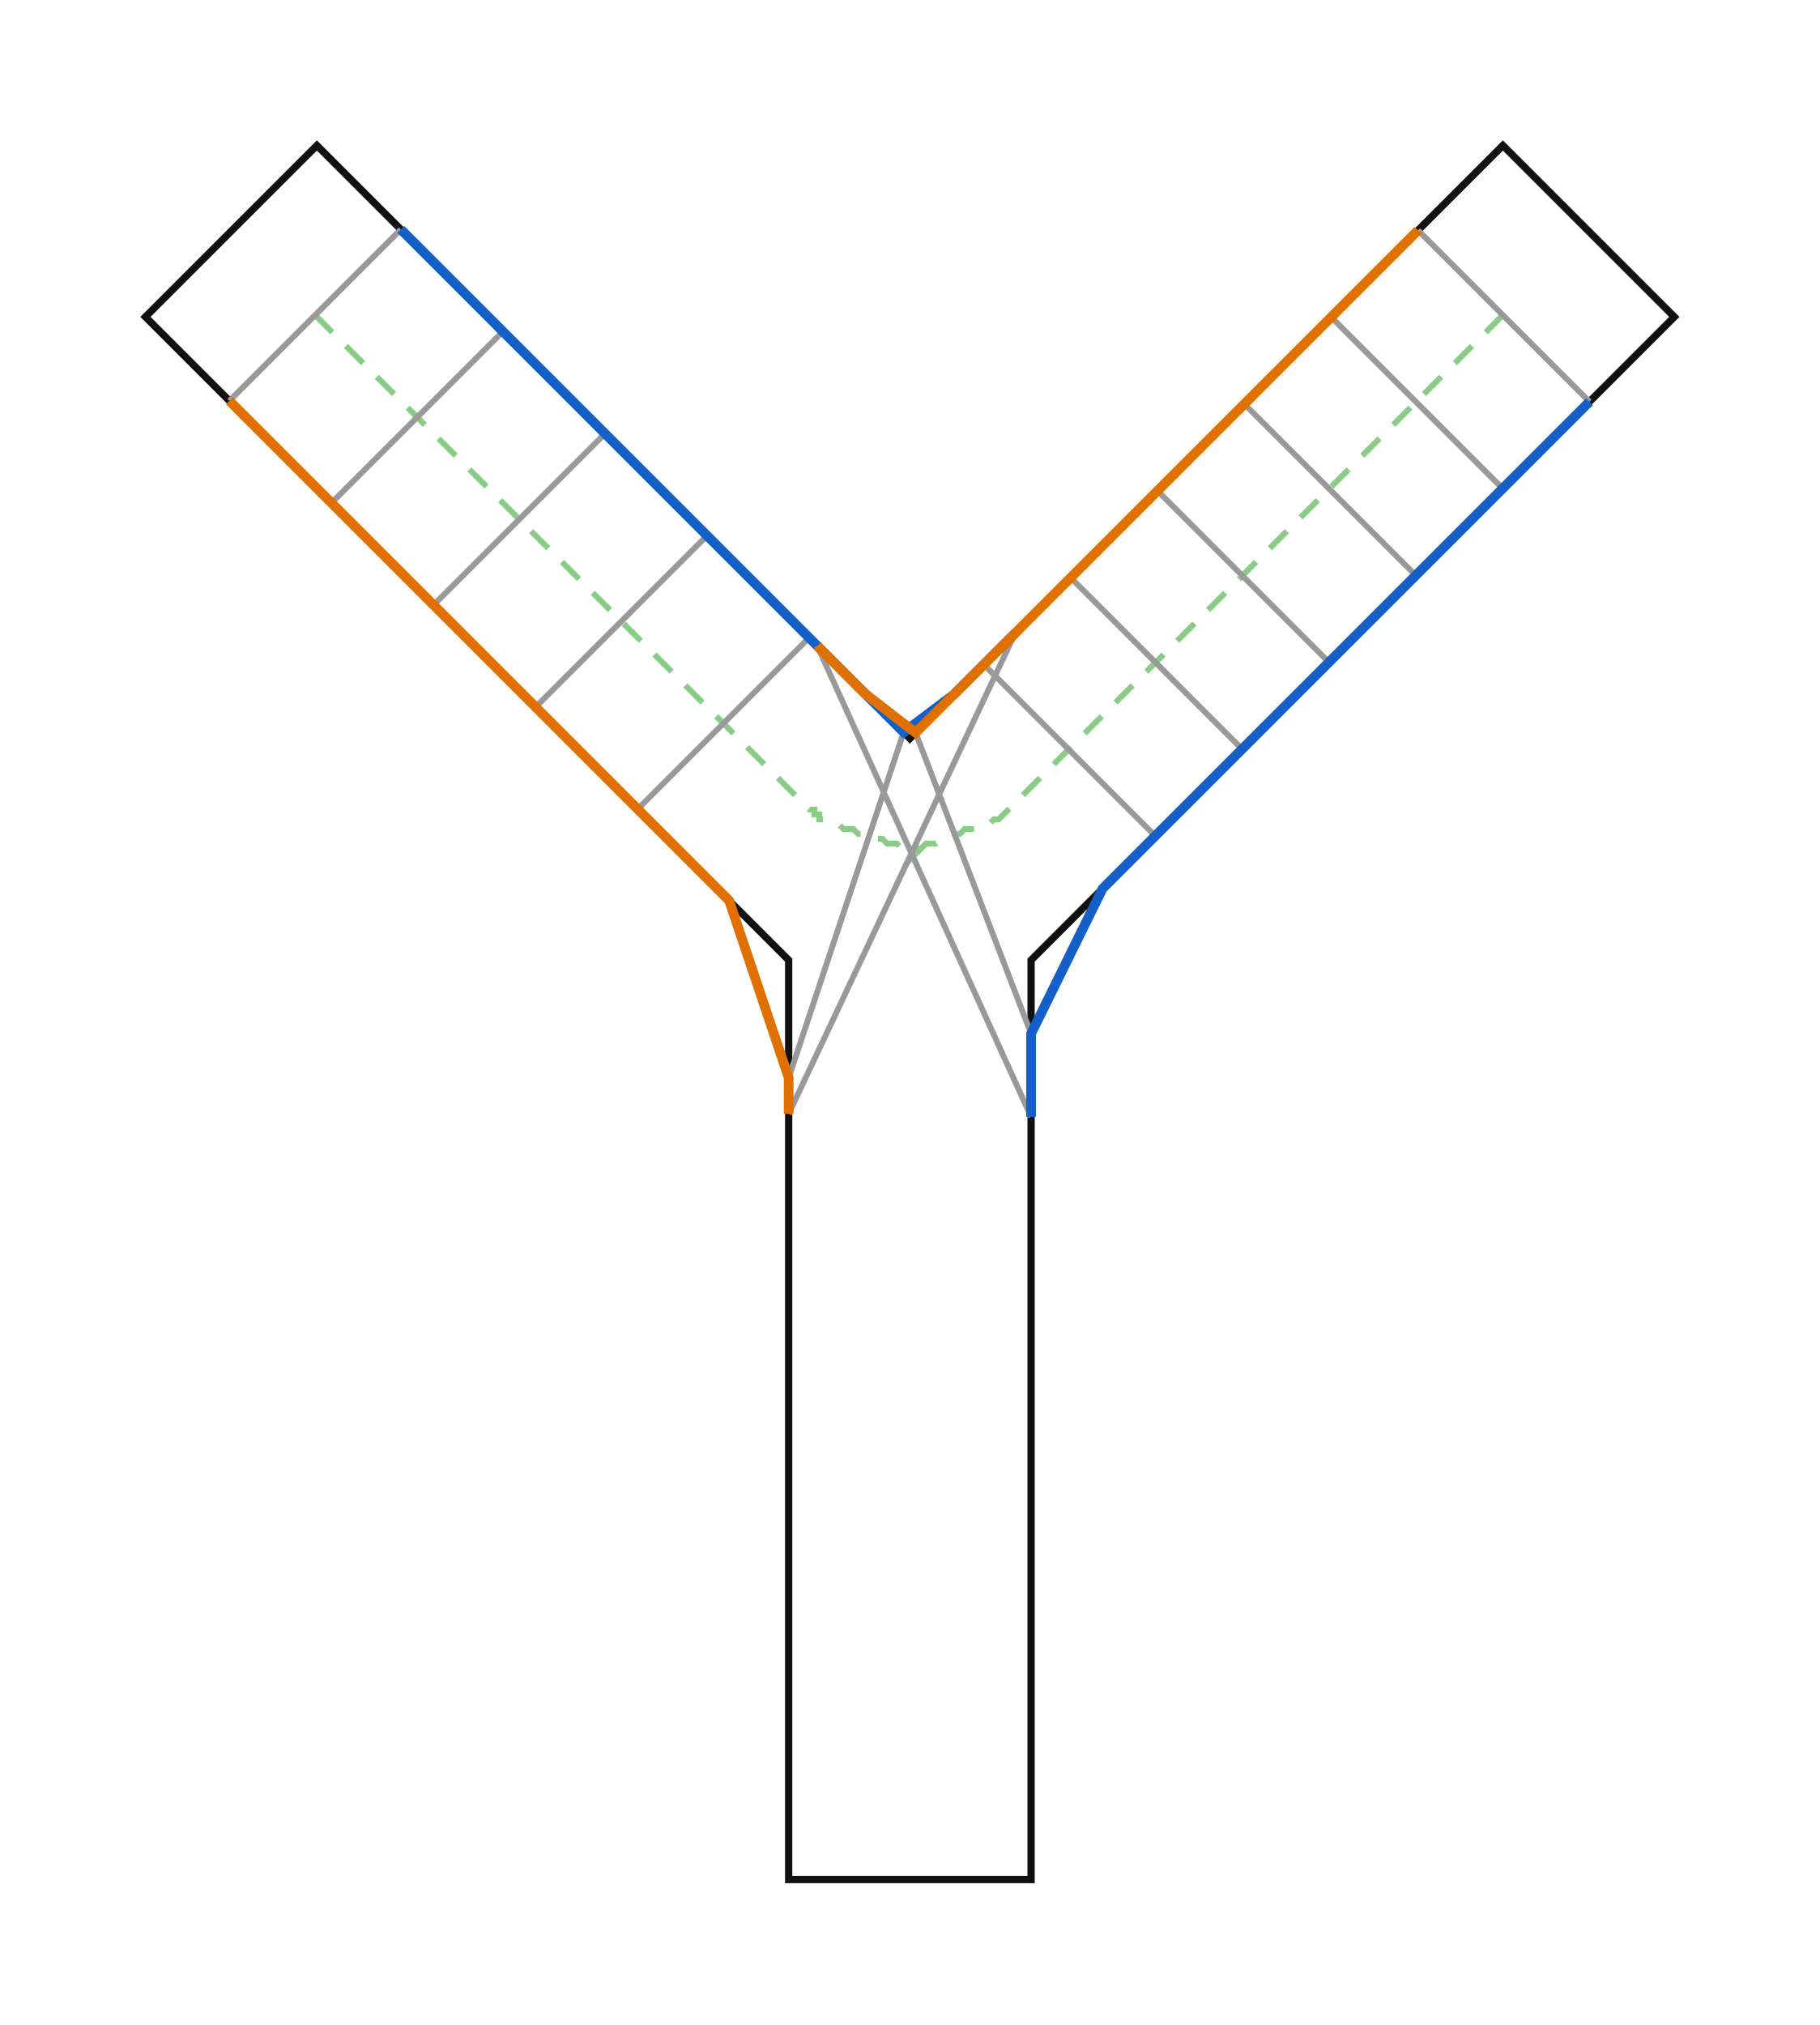
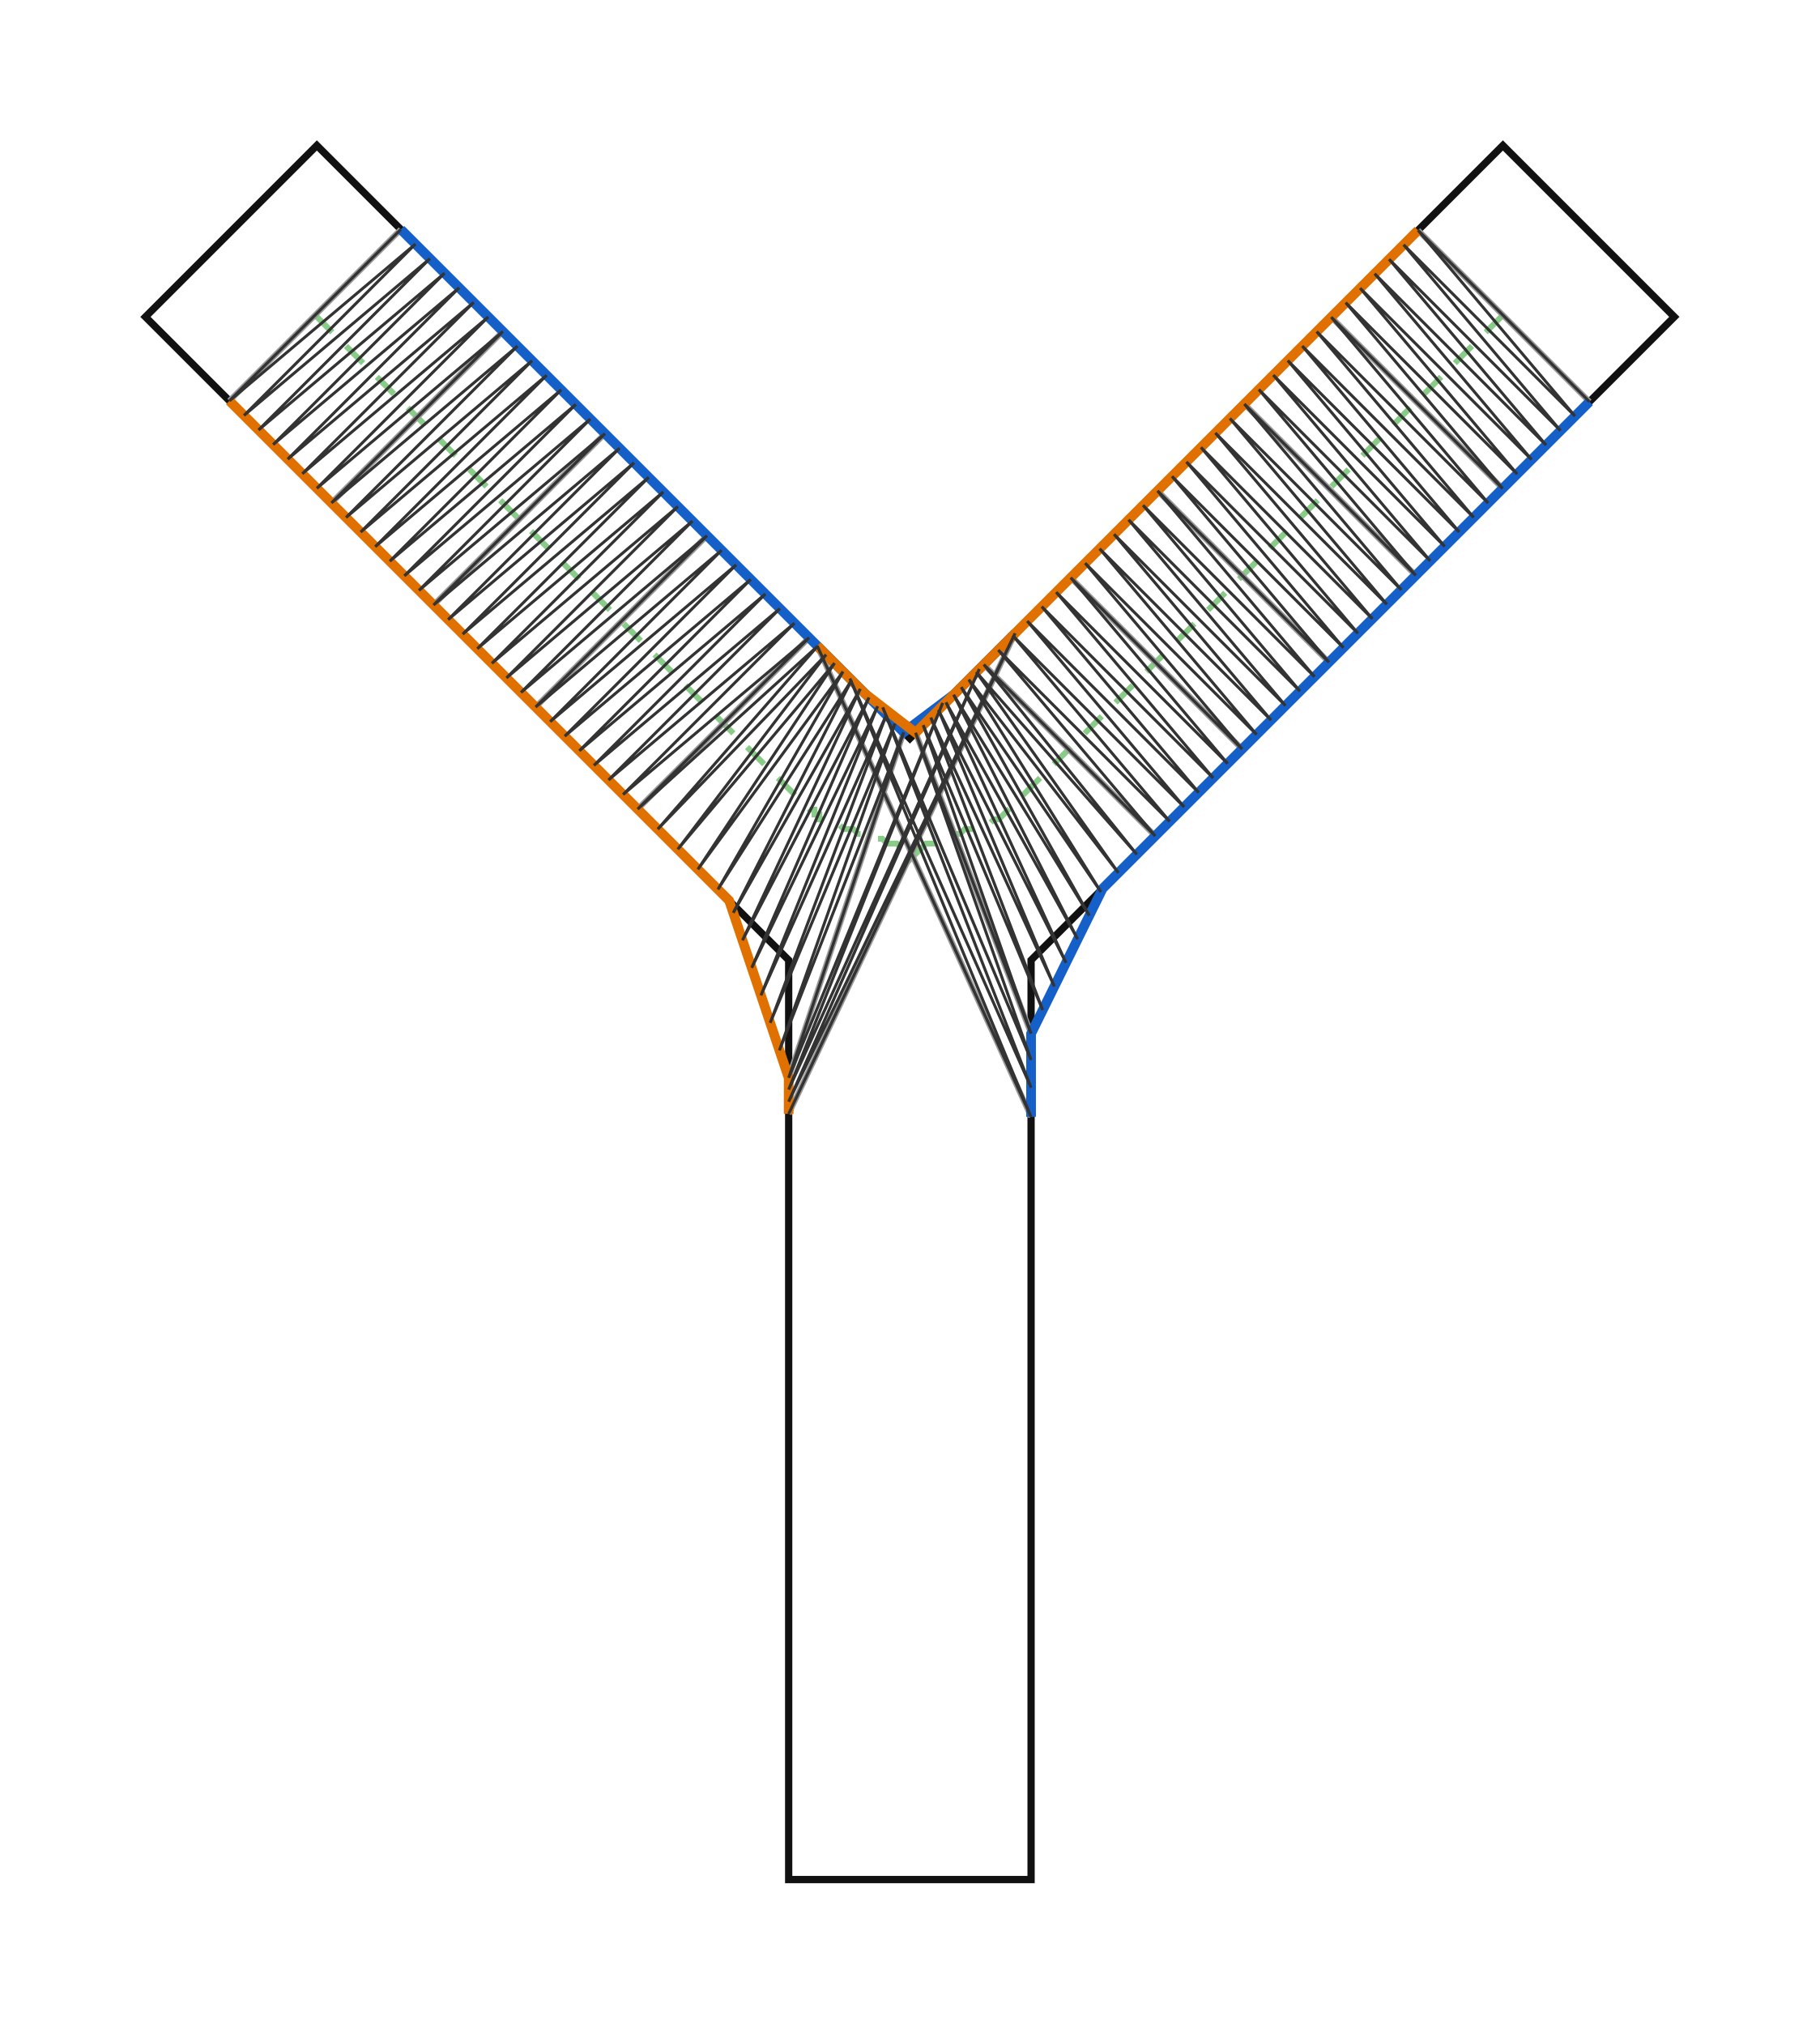
<svg xmlns="http://www.w3.org/2000/svg" viewBox="-18.768 -18.768 37.536 41.768">
  <path d="M2.5 20 L2.5 19 L2.5 18 L2.5 17 L2.5 16 L2.5 15 L2.5 14 L2.5 13 L2.5 12 L2.5 11 L2.5 10 L2.5 9 L2.5 8 L2.5 7 L2.5 6 L2.5 5 L2.5 4 L2.5 3 L2.5 2 L2.5 1.036 L3.168 0.368 L3.868 -0.332 L4.568 -1.032 L5.268 -1.732 L5.968 -2.432 L6.668 -3.132 L7.368 -3.832 L8.068 -4.532 L8.768 -5.232 L9.468 -5.932 L10.168 -6.632 L10.868 -7.332 L11.568 -8.032 L12.268 -8.732 L12.968 -9.432 L13.668 -10.132 L14.368 -10.832 L15.068 -11.532 L15.768 -12.232 L12.232 -15.768 L11.532 -15.068 L10.832 -14.368 L10.132 -13.668 L9.432 -12.968 L8.732 -12.268 L8.032 -11.568 L7.332 -10.868 L6.632 -10.168 L5.932 -9.468 L5.232 -8.768 L4.532 -8.068 L3.832 -7.368 L3.132 -6.668 L2.432 -5.968 L1.732 -5.268 L1.032 -4.568 L0.332 -3.868 L0 -3.536 L-0.332 -3.868 L-1.032 -4.568 L-1.732 -5.268 L-2.432 -5.968 L-3.132 -6.668 L-3.832 -7.368 L-4.532 -8.068 L-5.232 -8.768 L-5.932 -9.468 L-6.632 -10.168 L-7.332 -10.868 L-8.032 -11.568 L-8.732 -12.268 L-9.432 -12.968 L-10.132 -13.668 L-10.832 -14.368 L-11.532 -15.068 L-12.232 -15.768 L-15.768 -12.232 L-15.068 -11.532 L-14.368 -10.832 L-13.668 -10.132 L-12.968 -9.432 L-12.268 -8.732 L-11.568 -8.032 L-10.868 -7.332 L-10.168 -6.632 L-9.468 -5.932 L-8.768 -5.232 L-8.068 -4.532 L-7.368 -3.832 L-6.668 -3.132 L-5.968 -2.432 L-5.268 -1.732 L-4.568 -1.032 L-3.868 -0.332 L-3.168 0.368 L-2.5 1.036 L-2.5 2 L-2.5 3 L-2.5 4 L-2.5 5 L-2.5 6 L-2.5 7 L-2.5 8 L-2.5 9 L-2.5 10 L-2.5 11 L-2.5 12 L-2.5 13 L-2.5 14 L-2.5 15 L-2.5 16 L-2.5 17 L-2.5 18 L-2.5 19 L-2.5 20 Z" fill="none" stroke="#111" stroke-width="0.15" />
  <path d="M-12.268 -12.268 L-12.168 -12.168 L-12.068 -12.068 L-11.968 -11.968 L-11.868 -11.868 L-11.768 -11.768 L-11.668 -11.668 L-11.568 -11.568 L-11.468 -11.468 L-11.368 -11.368 L-11.268 -11.268 L-11.168 -11.168 L-11.068 -11.068 L-10.968 -10.968 L-10.868 -10.868 L-10.768 -10.768 L-10.668 -10.668 L-10.568 -10.568 L-10.468 -10.468 L-10.368 -10.368 L-10.268 -10.268 L-10.168 -10.168 L-10.068 -10.068 L-9.968 -9.968 L-9.868 -9.868 L-9.768 -9.768 L-9.668 -9.668 L-9.568 -9.568 L-9.468 -9.468 L-9.368 -9.368 L-9.268 -9.268 L-9.168 -9.168 L-9.068 -9.068 L-8.968 -8.968 L-8.868 -8.868 L-8.768 -8.768 L-8.668 -8.668 L-8.568 -8.568 L-8.468 -8.468 L-8.368 -8.368 L-8.268 -8.268 L-8.168 -8.168 L-8.068 -8.068 L-7.968 -7.968 L-7.868 -7.868 L-7.768 -7.768 L-7.668 -7.668 L-7.568 -7.568 L-7.468 -7.468 L-7.368 -7.368 L-7.268 -7.268 L-7.168 -7.168 L-7.068 -7.068 L-6.968 -6.968 L-6.868 -6.868 L-6.768 -6.768 L-6.668 -6.668 L-6.568 -6.568 L-6.468 -6.468 L-6.368 -6.368 L-6.268 -6.268 L-6.168 -6.168 L-6.068 -6.068 L-5.968 -5.968 L-5.868 -5.868 L-5.768 -5.768 L-5.668 -5.668 L-5.568 -5.568 L-5.468 -5.468 L-5.368 -5.368 L-5.268 -5.268 L-5.168 -5.168 L-5.068 -5.068 L-4.968 -4.968 L-4.868 -4.868 L-4.768 -4.768 L-4.668 -4.668 L-4.568 -4.568 L-4.468 -4.468 L-4.368 -4.368 L-4.268 -4.268 L-4.168 -4.168 L-4.068 -4.068 L-3.968 -3.968 L-3.868 -3.868 L-3.768 -3.768 L-3.668 -3.668 L-3.568 -3.568 L-3.468 -3.468 L-3.368 -3.368 L-3.268 -3.268 L-3.168 -3.168 L-3.068 -3.068 L-2.968 -2.968 L-2.868 -2.868 L-2.768 -2.768 L-2.668 -2.668 L-2.568 -2.568 L-2.468 -2.468 L-2.368 -2.368 L-2.268 -2.268 L-2.168 -2.168 L-2.068 -2.068 L-1.968 -2.068 L-1.968 -1.968 L-1.868 -1.968 L-1.868 -1.868 L-1.768 -1.868 L-1.668 -1.768 L-1.568 -1.768 L-1.468 -1.768 L-1.368 -1.668 L-1.268 -1.668 L-1.168 -1.668 L-1.068 -1.568 L-0.968 -1.568 L-0.868 -1.568 L-0.768 -1.468 L-0.668 -1.468 L-0.568 -1.468 L-0.468 -1.368 L-0.368 -1.368 L-0.268 -1.368 L-0.168 -1.268 L-0.068 -1.168 L0.032 -1.168 " fill="none" stroke="#8c8" stroke-width="0.12" stroke-dasharray="0.5 0.4" />
  <path d="M12.232 -12.268 L12.132 -12.168 L12.032 -12.068 L11.932 -11.968 L11.832 -11.868 L11.732 -11.768 L11.632 -11.668 L11.532 -11.568 L11.432 -11.468 L11.332 -11.368 L11.232 -11.268 L11.132 -11.168 L11.032 -11.068 L10.932 -10.968 L10.832 -10.868 L10.732 -10.768 L10.632 -10.668 L10.532 -10.568 L10.432 -10.468 L10.332 -10.368 L10.232 -10.268 L10.132 -10.168 L10.032 -10.068 L9.932 -9.968 L9.832 -9.868 L9.732 -9.768 L9.632 -9.668 L9.532 -9.568 L9.432 -9.468 L9.332 -9.368 L9.232 -9.268 L9.132 -9.168 L9.032 -9.068 L8.932 -8.968 L8.832 -8.868 L8.732 -8.768 L8.632 -8.668 L8.532 -8.568 L8.432 -8.468 L8.332 -8.368 L8.232 -8.268 L8.132 -8.168 L8.032 -8.068 L7.932 -7.968 L7.832 -7.868 L7.732 -7.768 L7.632 -7.668 L7.532 -7.568 L7.432 -7.468 L7.332 -7.368 L7.232 -7.268 L7.132 -7.168 L7.032 -7.068 L6.932 -6.968 L6.832 -6.868 L6.732 -6.768 L6.632 -6.668 L6.532 -6.568 L6.432 -6.468 L6.332 -6.368 L6.232 -6.268 L6.132 -6.168 L6.032 -6.068 L5.932 -5.968 L5.832 -5.868 L5.732 -5.768 L5.632 -5.668 L5.532 -5.568 L5.432 -5.468 L5.332 -5.368 L5.232 -5.268 L5.132 -5.168 L5.032 -5.068 L4.932 -4.968 L4.832 -4.868 L4.732 -4.768 L4.632 -4.668 L4.532 -4.568 L4.432 -4.468 L4.332 -4.368 L4.232 -4.268 L4.132 -4.168 L4.032 -4.068 L3.932 -3.968 L3.832 -3.868 L3.732 -3.768 L3.632 -3.668 L3.532 -3.568 L3.432 -3.468 L3.332 -3.368 L3.232 -3.268 L3.132 -3.168 L3.032 -3.068 L2.932 -2.968 L2.832 -2.868 L2.732 -2.768 L2.632 -2.668 L2.532 -2.568 L2.432 -2.468 L2.332 -2.368 L2.232 -2.268 L2.132 -2.168 L2.032 -2.068 L1.932 -1.968 L1.832 -1.868 L1.732 -1.868 L1.632 -1.768 L1.532 -1.768 L1.432 -1.768 L1.332 -1.668 L1.232 -1.668 L1.132 -1.668 L1.032 -1.568 L0.932 -1.568 L0.832 -1.568 L0.732 -1.468 L0.632 -1.468 L0.532 -1.368 L0.432 -1.368 L0.332 -1.368 L0.232 -1.268 L0.132 -1.268 L0.032 -1.168 " fill="none" stroke="#8c8" stroke-width="0.12" stroke-dasharray="0.5 0.4" />
  <path d="M0.032 -1.168 L0.132 -1.168 L0.032 -1.068 L0.032 -1.168 " fill="none" stroke="#8c8" stroke-width="0.12" stroke-dasharray="0.5 0.4" />
  <line x1="-10.5" y1="-14.036" x2="-14.036" y2="-10.5" stroke="#999" stroke-width="0.12" />
  <line x1="-8.395" y1="-11.931" x2="-11.931" y2="-8.395" stroke="#999" stroke-width="0.12" />
  <line x1="-6.289" y1="-9.825" x2="-9.825" y2="-6.289" stroke="#999" stroke-width="0.12" />
  <line x1="-4.184" y1="-7.72" x2="-7.72" y2="-4.184" stroke="#999" stroke-width="0.12" />
  <line x1="-2.079" y1="-5.615" x2="-5.615" y2="-2.079" stroke="#999" stroke-width="0.12" />
  <line x1="-0.128" y1="-3.664" x2="-2.5" y2="3.464" stroke="#999" stroke-width="0.12" />
  <line x1="2.17" y1="-5.706" x2="-2.5" y2="4.206" stroke="#999" stroke-width="0.12" />
  <path d="M-10.5 -14.036 L-10.149 -13.685 L-9.798 -13.334 L-9.447 -12.983 L-9.096 -12.632 L-8.746 -12.282 L-8.395 -11.931 L-8.044 -11.58 L-7.693 -11.229 L-7.342 -10.878 L-6.991 -10.527 L-6.64 -10.176 L-6.289 -9.825 L-5.939 -9.475 L-5.588 -9.124 L-5.237 -8.773 L-4.886 -8.422 L-4.535 -8.071 L-4.184 -7.72 L-3.833 -7.369 L-3.482 -7.018 L-3.132 -6.668 L-2.781 -6.317 L-2.43 -5.966 L-2.079 -5.615 L-1.728 -5.264 L-1.377 -4.913 L-1.026 -4.562 L-0.68 -4.216 L-0.457 -3.993 L-0.128 -3.664 L0.907 -4.443 L2.17 -5.706 " fill="none" stroke="#1560c8" stroke-width="0.2" />
  <path d="M-14.036 -10.5 L-13.685 -10.149 L-13.334 -9.798 L-12.983 -9.447 L-12.632 -9.096 L-12.282 -8.746 L-11.931 -8.395 L-11.58 -8.044 L-11.229 -7.693 L-10.878 -7.342 L-10.527 -6.991 L-10.176 -6.64 L-9.825 -6.289 L-9.475 -5.939 L-9.124 -5.588 L-8.773 -5.237 L-8.422 -4.886 L-8.071 -4.535 L-7.72 -4.184 L-7.369 -3.833 L-7.018 -3.482 L-6.668 -3.132 L-6.317 -2.781 L-5.966 -2.43 L-5.615 -2.079 L-5.264 -1.728 L-4.913 -1.377 L-4.562 -1.026 L-4.207 -0.671 L-3.728 -0.192 L-2.5 3.464 L-2.5 3.619 L-2.5 4.206 " fill="none" stroke="#e07000" stroke-width="0.2" />
  <line x1="14.018" y1="-10.482" x2="10.482" y2="-14.018" stroke="#999" stroke-width="0.12" />
  <line x1="12.227" y1="-8.691" x2="8.691" y2="-12.227" stroke="#999" stroke-width="0.12" />
  <line x1="10.435" y1="-6.899" x2="6.899" y2="-10.435" stroke="#999" stroke-width="0.12" />
  <line x1="8.644" y1="-5.108" x2="5.108" y2="-8.644" stroke="#999" stroke-width="0.12" />
  <line x1="6.853" y1="-3.317" x2="3.317" y2="-6.853" stroke="#999" stroke-width="0.12" />
  <line x1="5.061" y1="-1.525" x2="1.525" y2="-5.061" stroke="#999" stroke-width="0.12" />
  <line x1="2.5" y1="2.553" x2="0.118" y2="-3.654" stroke="#999" stroke-width="0.12" />
  <line x1="2.5" y1="4.268" x2="-1.911" y2="-5.447" stroke="#999" stroke-width="0.12" />
  <path d="M14.018 -10.482 L13.66 -10.124 L13.301 -9.765 L12.943 -9.407 L12.585 -9.049 L12.227 -8.691 L11.868 -8.332 L11.51 -7.974 L11.152 -7.616 L10.794 -7.258 L10.435 -6.899 L10.077 -6.541 L9.719 -6.183 L9.361 -5.825 L9.002 -5.466 L8.644 -5.108 L8.286 -4.75 L7.927 -4.391 L7.569 -4.033 L7.211 -3.675 L6.853 -3.317 L6.494 -2.958 L6.136 -2.6 L5.778 -2.242 L5.42 -1.884 L5.061 -1.525 L4.703 -1.167 L4.345 -0.809 L3.975 -0.439 L2.5 2.553 L2.5 3.126 L2.5 4.268 " fill="none" stroke="#1560c8" stroke-width="0.2" />
  <path d="M10.482 -14.018 L10.124 -13.66 L9.765 -13.301 L9.407 -12.943 L9.049 -12.585 L8.691 -12.227 L8.332 -11.868 L7.974 -11.51 L7.616 -11.152 L7.258 -10.794 L6.899 -10.435 L6.541 -10.077 L6.183 -9.719 L5.825 -9.361 L5.466 -9.002 L5.108 -8.644 L4.75 -8.286 L4.391 -7.927 L4.033 -7.569 L3.675 -7.211 L3.317 -6.853 L2.958 -6.494 L2.6 -6.136 L2.242 -5.778 L1.884 -5.42 L1.525 -5.061 L1.167 -4.703 L0.809 -4.345 L0.462 -3.998 L0.118 -3.654 L-0.921 -4.457 L-1.911 -5.447 " fill="none" stroke="#e07000" stroke-width="0.2" />
+   <path d="M-10.500 -14.036 L-14.036 -10.500 L-10.199 -13.735 L-13.735 -10.199 L-9.899 -13.435 L-13.435 -9.899 L-9.598 -13.134 L-13.134 -9.598 L-9.297 -12.833 L-12.833 -9.297 L-8.996 -12.532 L-12.532 -8.996 L-8.696 -12.232 L-12.232 -8.696 L-8.395 -11.931 L-11.931 -8.395 L-8.094 -11.630 L-11.630 -8.094 L-7.793 -11.329 L-11.329 -7.793 L-7.492 -11.028 L-11.028 -7.492 L-7.192 -10.728 L-10.728 -7.192 L-6.891 -10.427 L-10.427 -6.891 L-6.590 -10.126 L-10.126 -6.590 L-6.289 -9.825 L-9.825 -6.289 L-5.988 -9.524 L-9.524 -5.988 L-5.688 -9.224 L-9.224 -5.688 L-5.387 -8.923 L-8.923 -5.387 L-5.086 -8.622 L-8.622 -5.086 L-4.785 -8.321 L-8.321 -4.785 L-4.485 -8.021 L-8.021 -4.485 L-4.184 -7.720 L-7.720 -4.184 L-3.883 -7.419 L-7.419 -3.883 L-3.583 -7.119 L-7.119 -3.583 L-3.282 -6.818 L-6.818 -3.282 L-2.981 -6.517 L-6.517 -2.981 L-2.680 -6.216 L-6.216 -2.680 L-2.380 -5.916 L-5.916 -2.380 L-2.079 -5.615 L-5.615 -2.079 L-1.904 -5.440 L-5.201 -1.665 L-1.729 -5.265 L-4.787 -1.251 L-1.554 -5.090 L-4.373 -0.837 L-1.379 -4.915 L-3.959 -0.423 L-1.202 -4.738 L-3.643 0.060 L-1.023 -4.559 L-3.453 0.627 L-0.844 -4.380 L-3.262 1.194 L-0.665 -4.201 L-3.072 1.762 L-0.486 -4.022 L-2.881 2.329 L-0.307 -3.843 L-2.691 2.897 L-0.128 -3.664 L-2.500 3.464 L0.677 -4.270 L-2.500 3.706 L1.433 -4.969 L-2.500 3.955 L2.170 -5.706 L-2.500 4.206 " fill="none" stroke="#333" stroke-width="0.06" />
+   <path d="M14.018 -10.482 L10.482 -14.018 L13.720 -10.184 L10.184 -13.720 L13.421 -9.885 L9.885 -13.421 L13.123 -9.587 L9.587 -13.123 L12.824 -9.288 L9.288 -12.824 L12.526 -8.990 L8.990 -12.526 L12.227 -8.691 L8.691 -12.227 L11.928 -8.392 L8.392 -11.928 L11.630 -8.094 L8.094 -11.630 L11.331 -7.795 L7.795 -11.331 L11.032 -7.496 L7.496 -11.032 L10.734 -7.198 L7.198 -10.734 L10.435 -6.899 L6.899 -10.435 L10.137 -6.601 L6.601 -10.137 L9.838 -6.302 L6.302 -9.838 L9.540 -6.004 L6.004 -9.540 L9.241 -5.705 L5.705 -9.241 L8.943 -5.407 L5.407 -8.943 L8.644 -5.108 L5.108 -8.644 L8.346 -4.810 L4.810 -8.346 L8.047 -4.511 L4.511 -8.047 L7.748 -4.212 L4.212 -7.748 L7.450 -3.914 L3.914 -7.450 L7.152 -3.616 L3.616 -7.152 L6.853 -3.317 L3.317 -6.853 L6.554 -3.018 L3.018 -6.554 L6.256 -2.720 L2.720 -6.256 L5.957 -2.421 L2.421 -5.957 L5.658 -2.122 L2.122 -5.658 L5.360 -1.824 L1.824 -5.360 L5.061 -1.525 L1.525 -5.061 L4.681 -1.145 L1.370 -4.906 L4.301 -0.765 L1.215 -4.751 L3.941 -0.370 L1.059 -4.595 L3.701 0.117 L0.902 -4.438 L3.461 0.604 L0.745 -4.281 L3.221 1.091 L0.589 -4.125 L2.980 1.579 L0.432 -3.968 L2.740 2.066 L0.275 -3.811 L2.500 2.553 L0.118 -3.654 L2.500 3.095 L-0.560 -4.178 L2.500 3.665 L-1.237 -4.773 L2.500 4.268 L-1.911 -5.447 " fill="none" stroke="#333" stroke-width="0.06" />
</svg>
